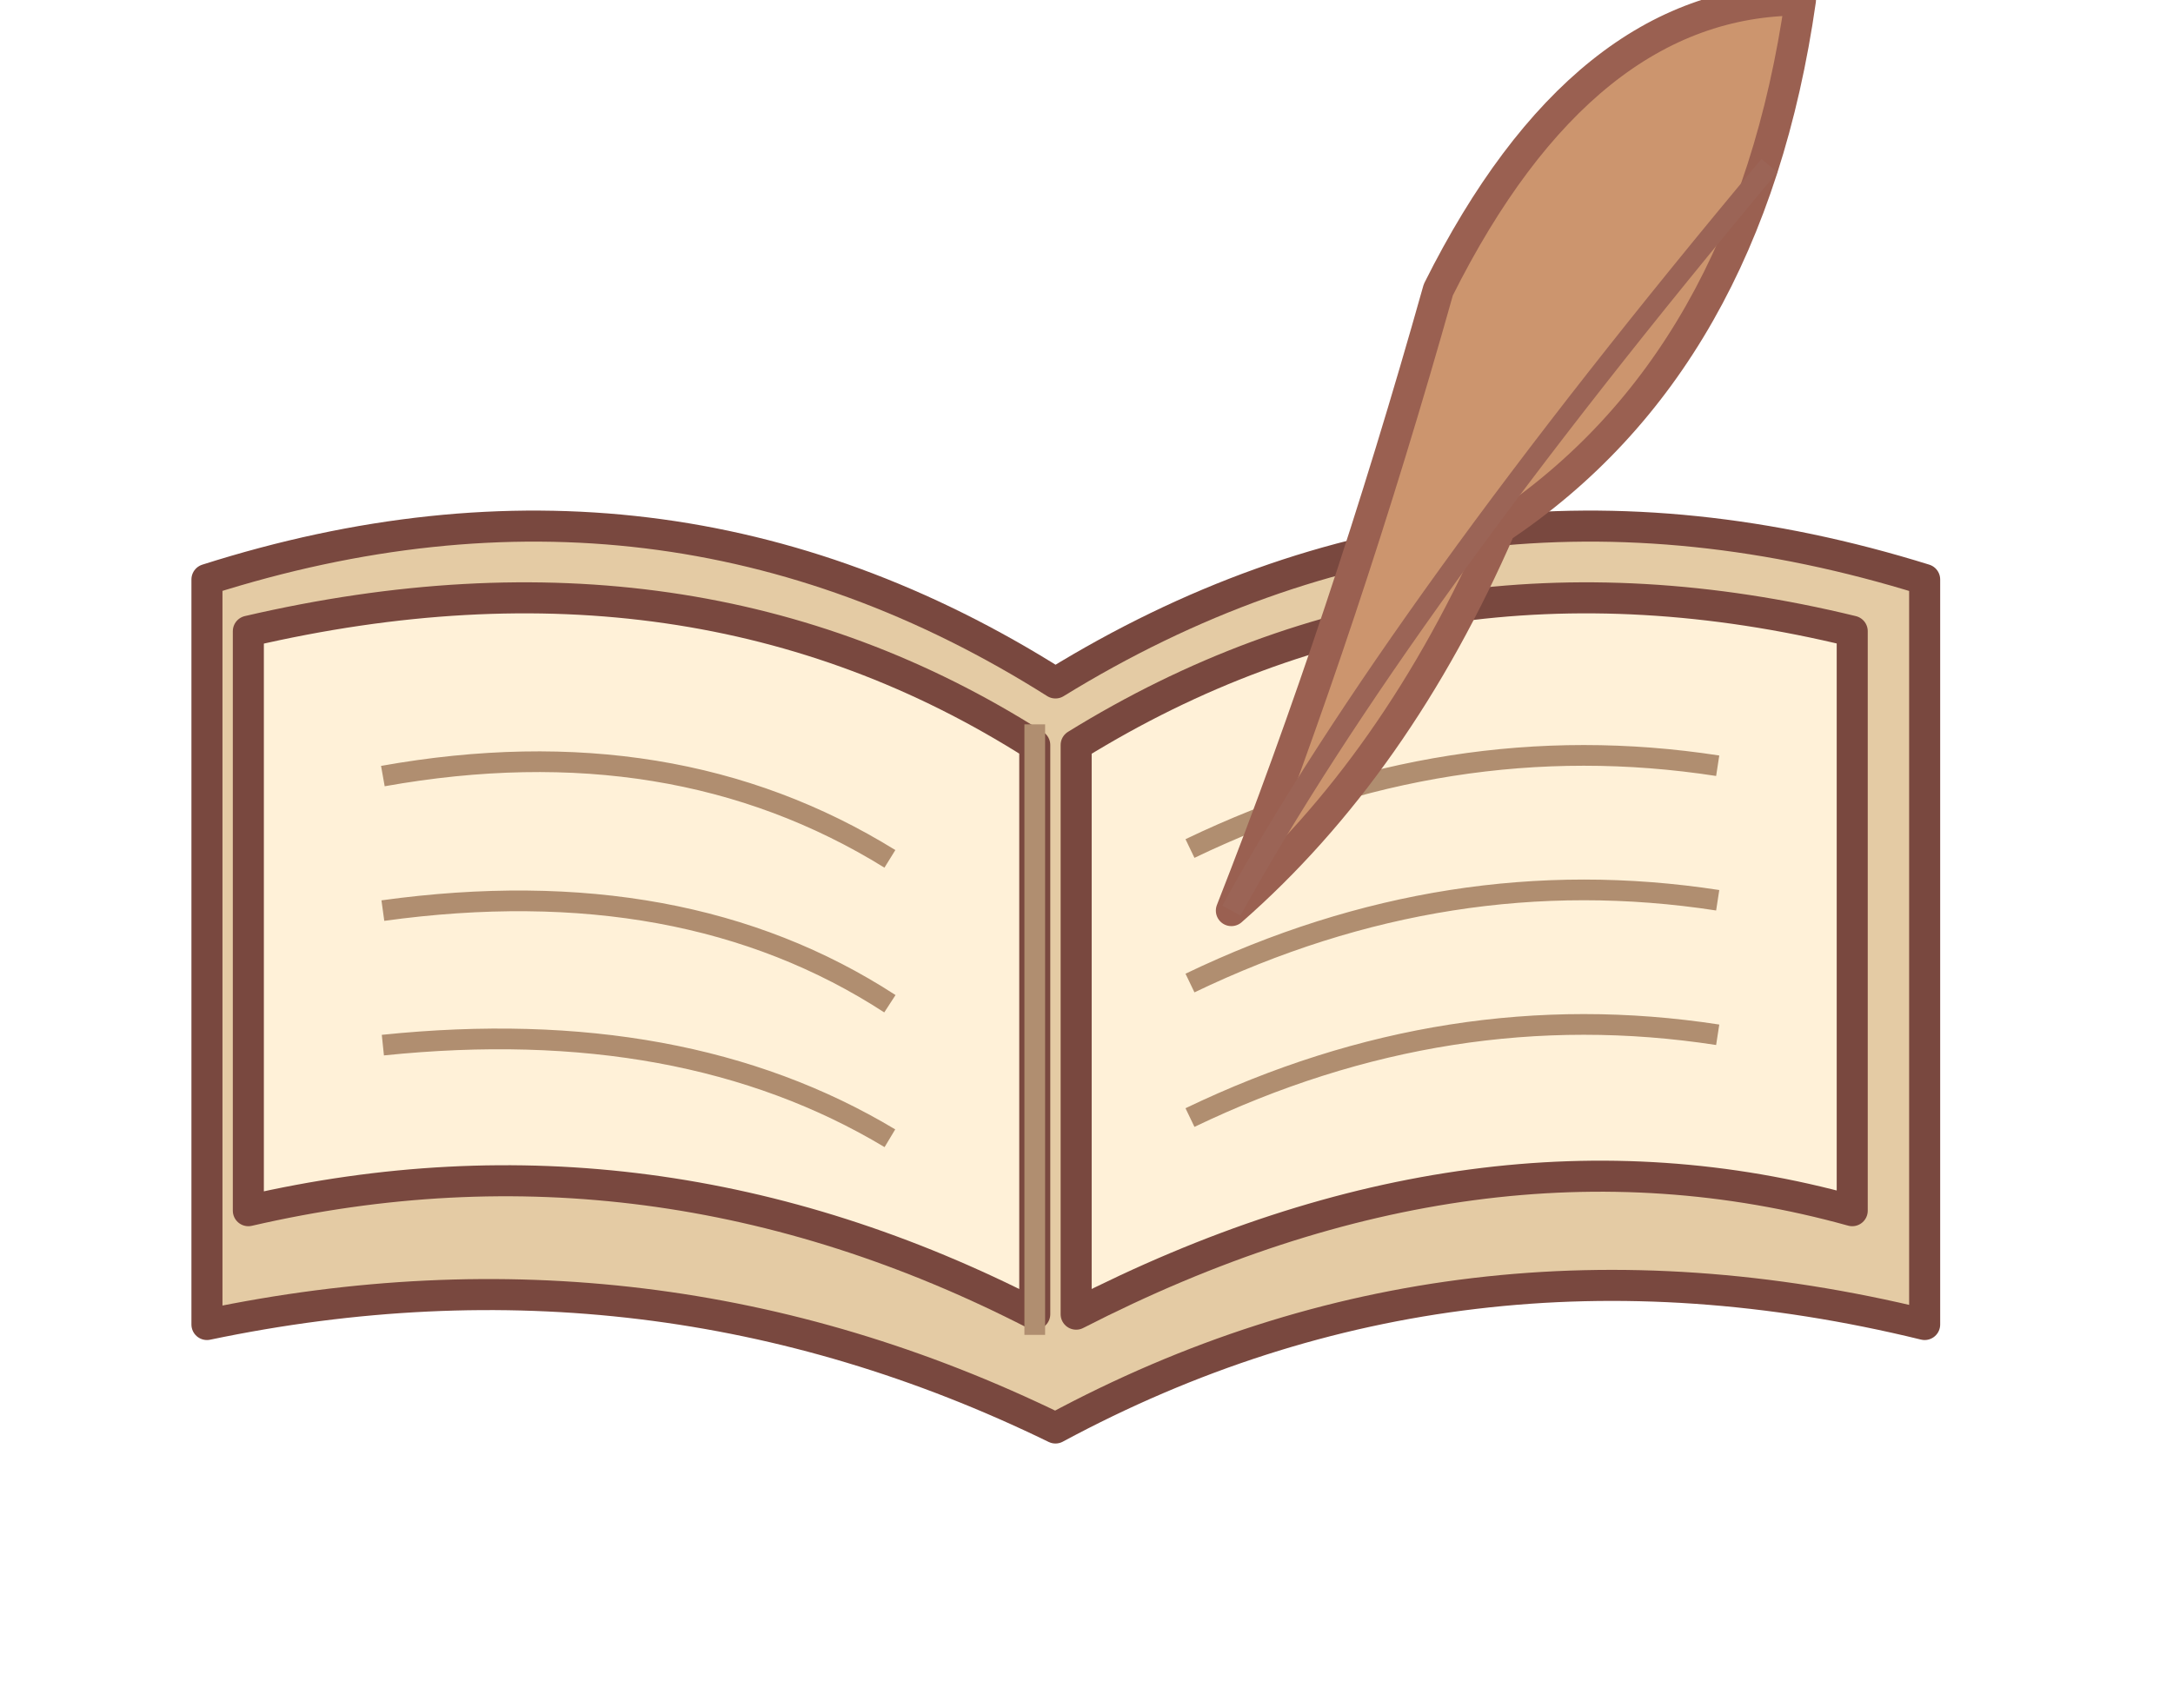
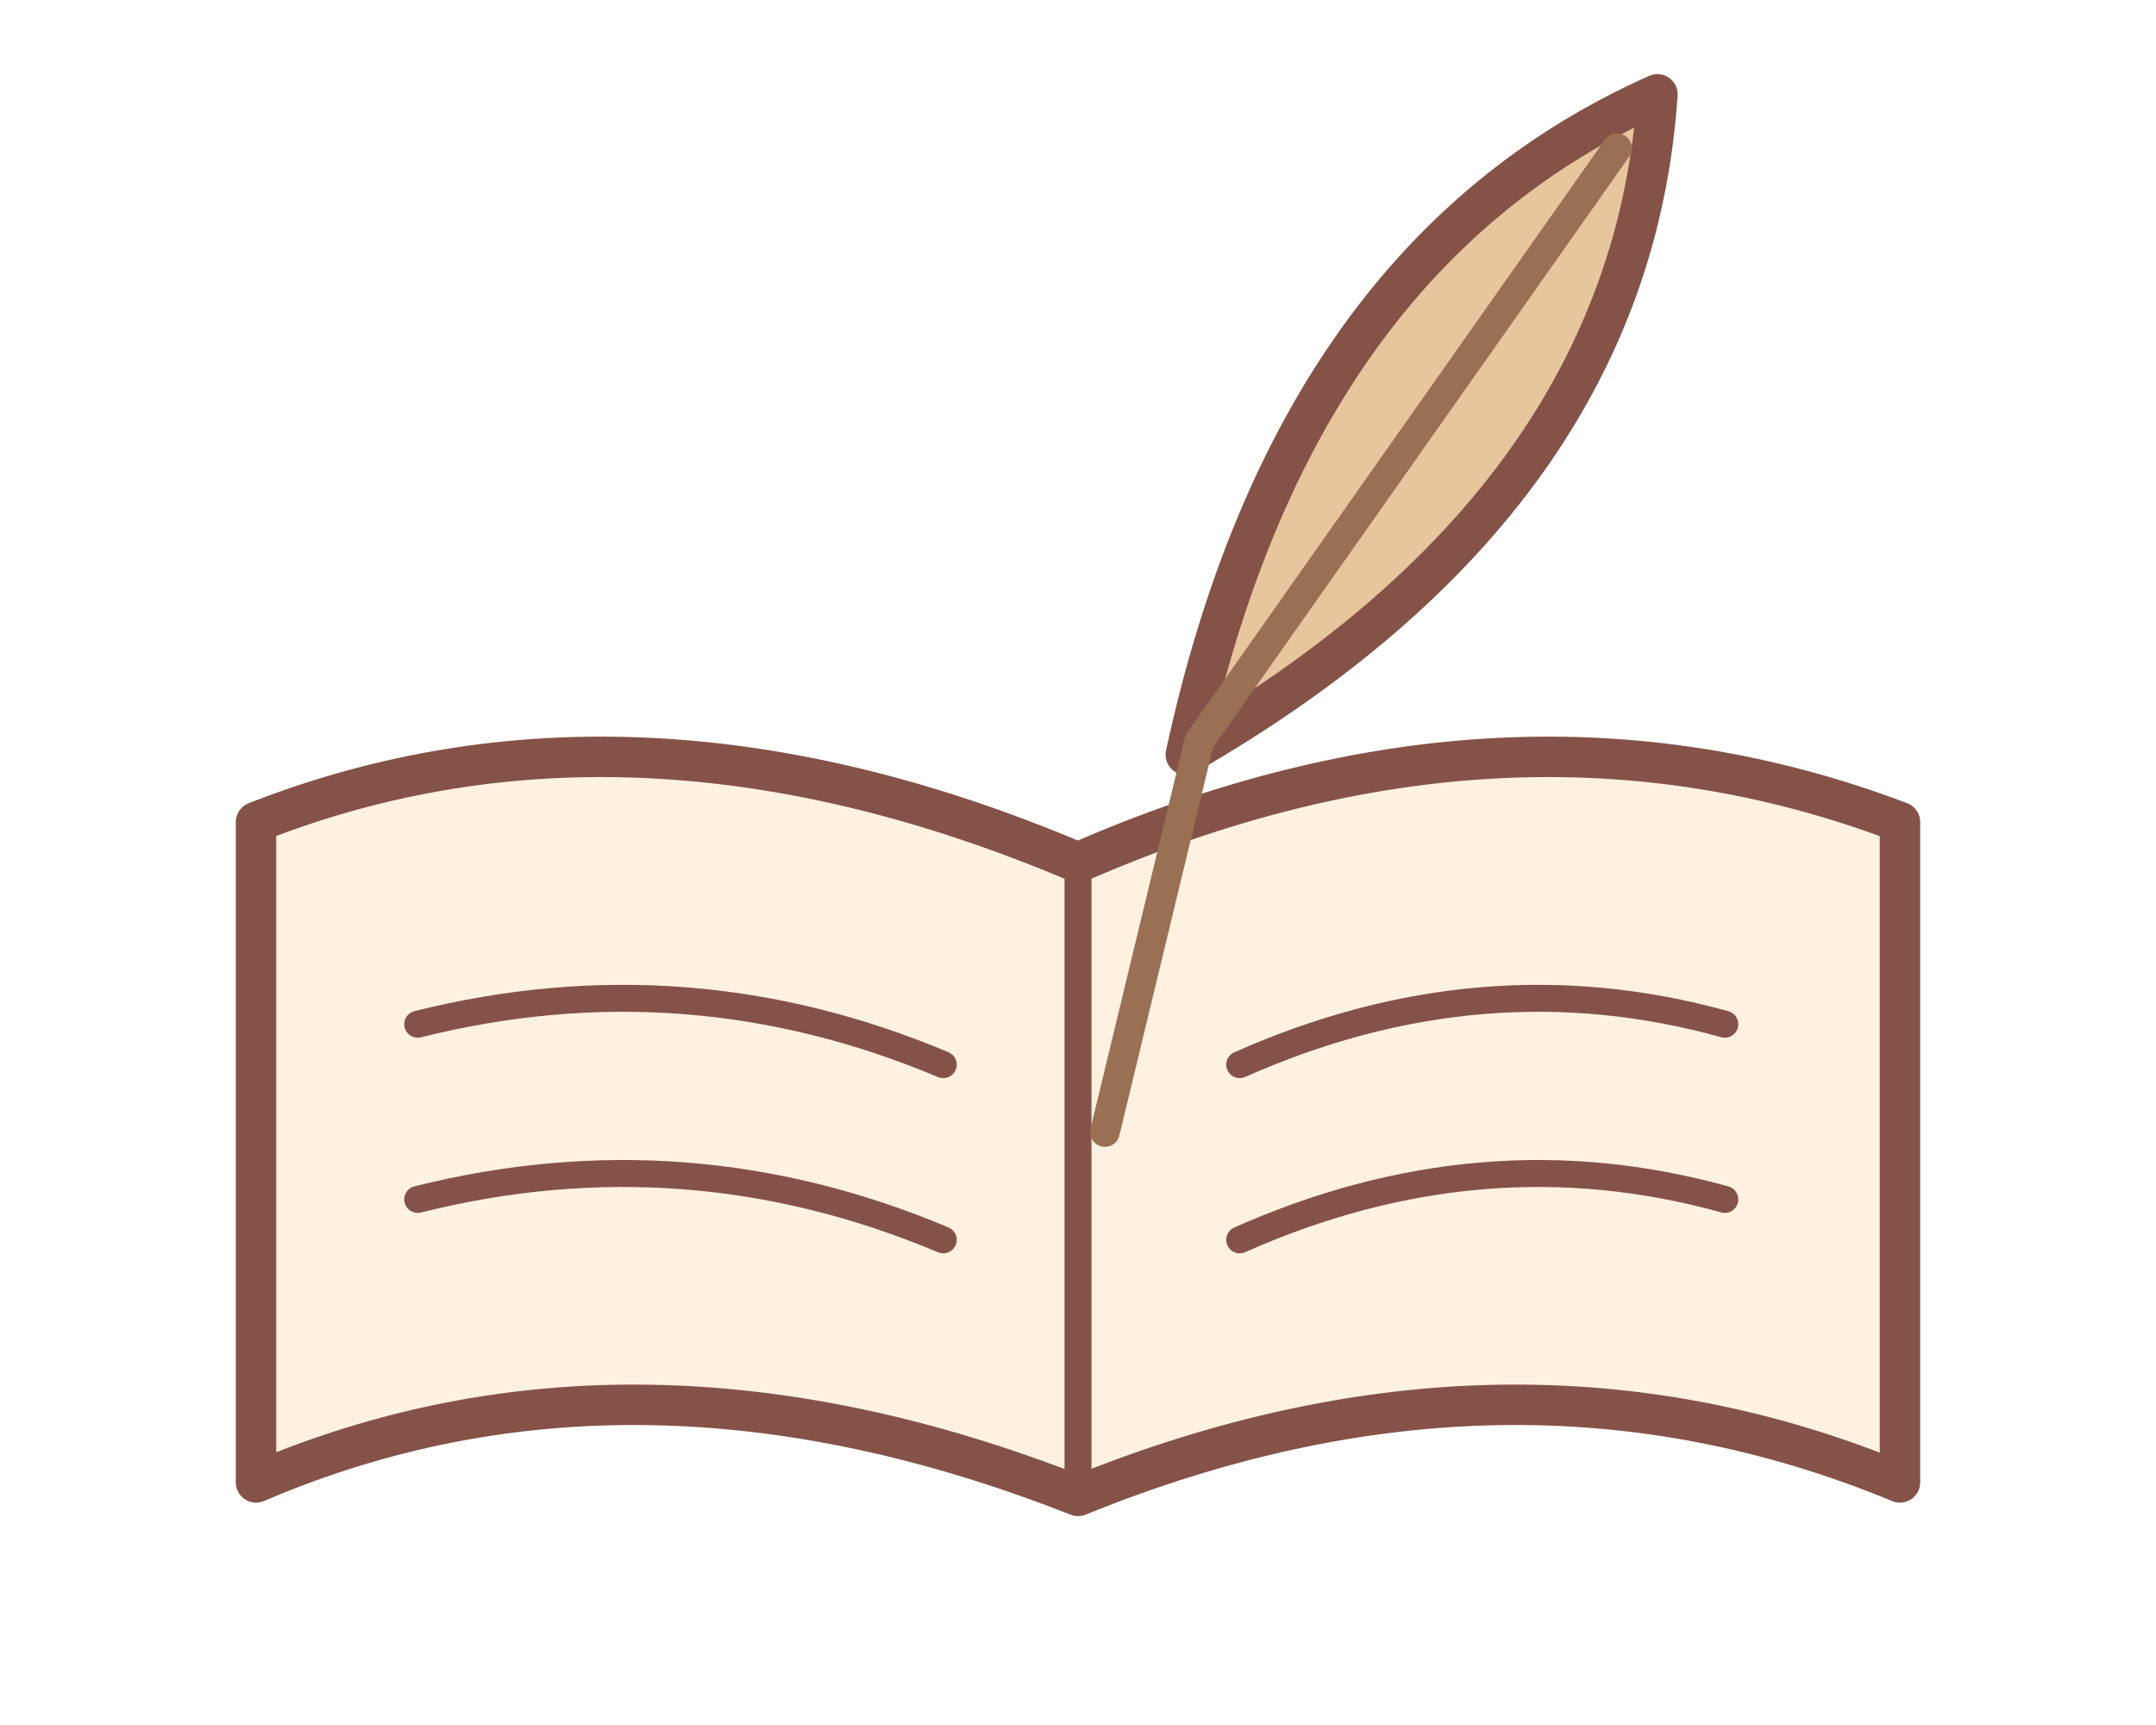
- <svg xmlns="http://www.w3.org/2000/svg" viewBox="0 0 210 165" fill="none" role="img" aria-label="学习书架插画">
-   <defs>
-     <linearGradient id="paper" x1="0" y1="0" x2="1" y2="1">
-       <stop stop-color="#fff5e4" />
-       <stop offset="1" stop-color="#eed5b7" />
-     </linearGradient>
-     <linearGradient id="wine" x1="0" y1="0" x2="1" y2="1">
-       <stop stop-color="#9b5349" />
-       <stop offset="1" stop-color="#693b41" />
-     </linearGradient>
-   </defs>
-   <g stroke="#79483f" stroke-width="3" stroke-linejoin="round">
-     <path d="M20 56q44-14 82 10 39-24 84-10v72q-45-11-84 10-39-19-82-10Z" fill="#e4cba4" />
-     <path d="M24 61q43-10 76 11v55q-37-19-76-10ZM179 61q-41-10-75 11v55q39-20 75-10Z" fill="#fff1d8" />
-     <path d="M100 70v59M37 75q28-5 49 8M37 88q29-4 49 9M37 101q29-3 49 9M115 82q25-12 51-8M115 95q25-12 51-8M115 108q25-12 51-8" stroke="#b08e70" stroke-width="2" />
-     <path d="M139 28q14-28 35-28-5 35-29 51-10 23-26 37 11-28 20-60Z" fill="#cc956e" stroke="#9a6051" />
-     <path d="M119 88q16-29 52-72" stroke="#9b6456" stroke-width="2" />
-   </g>
+ <svg xmlns="http://www.w3.org/2000/svg" viewBox="0 0 160 128" role="img" aria-label="六级：线描翻开的书与羽毛笔" fill="none" stroke="#855247" stroke-width="3" stroke-linecap="round" stroke-linejoin="round">
+   <path d="M19 61q28-11 61 3 32-14 61-3v49q-29-12-61 1-33-13-61-1Z" fill="#fff1df" />
+   <path d="M80 64v47M31 76q20-5 39 3m-39 10q20-5 39 3m22-13q18-8 36-3m-36 16q18-8 36-3" stroke-width="2" />
+   <path d="M88 56q8-37 35-49-2 30-35 49Z" fill="#e7c69e" />
+   <path d="M89 55 120 11m-31 44-7 29" stroke="#9a7055" stroke-width="2.2" />
</svg>
